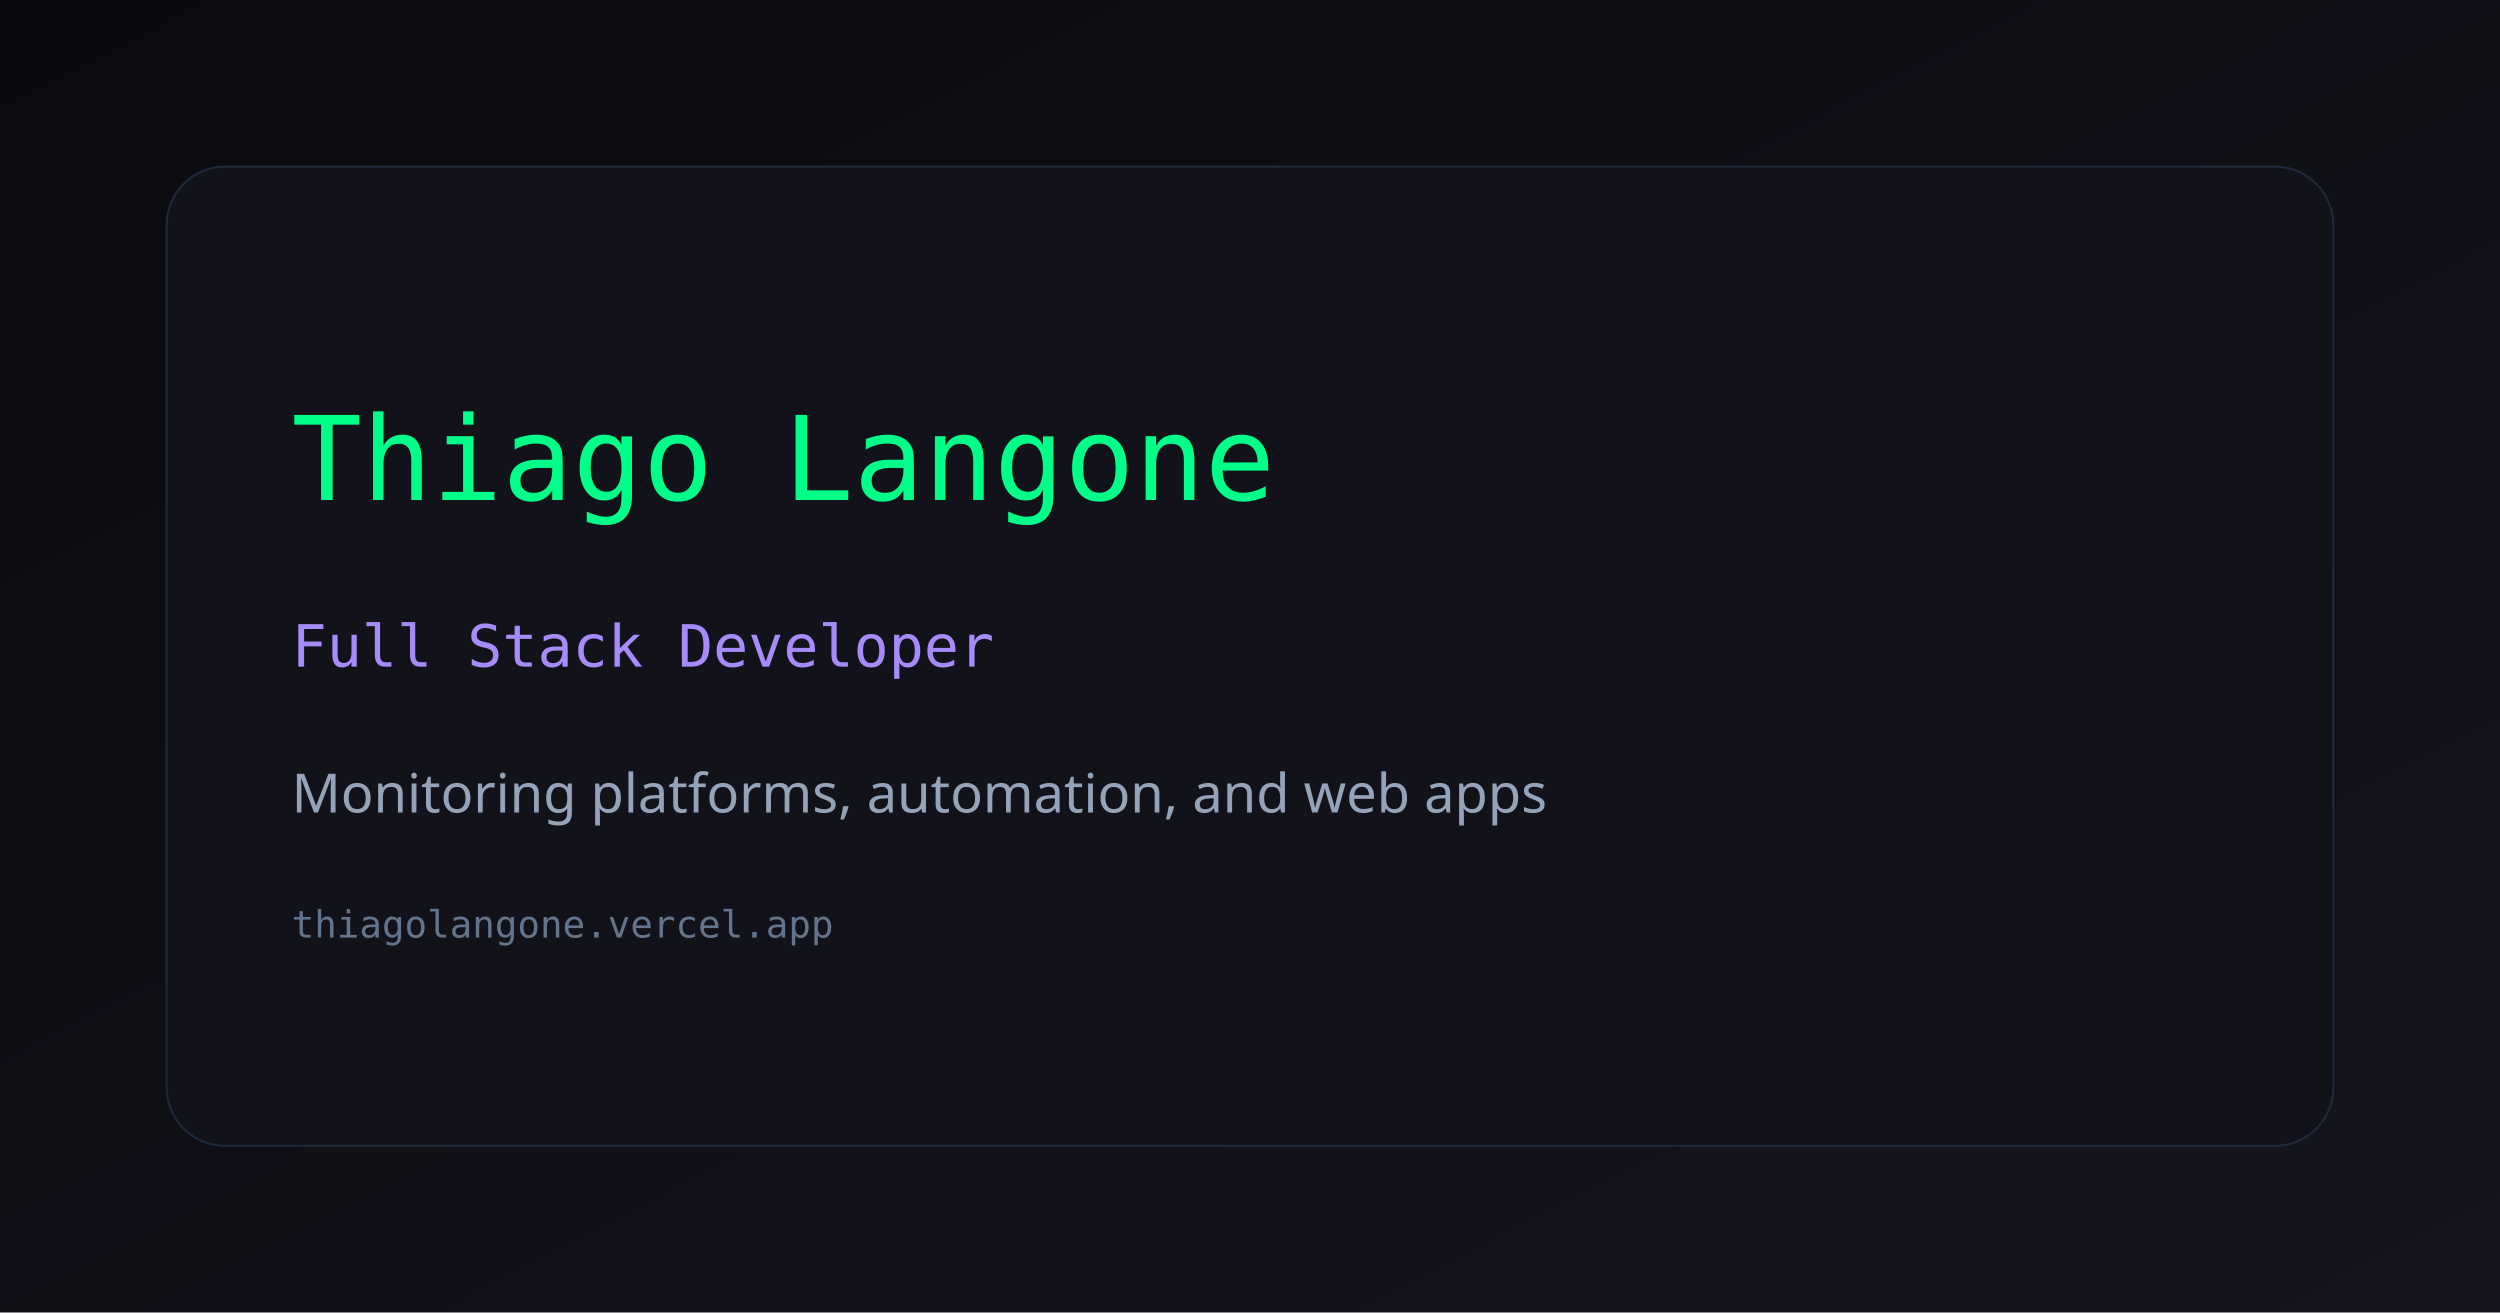
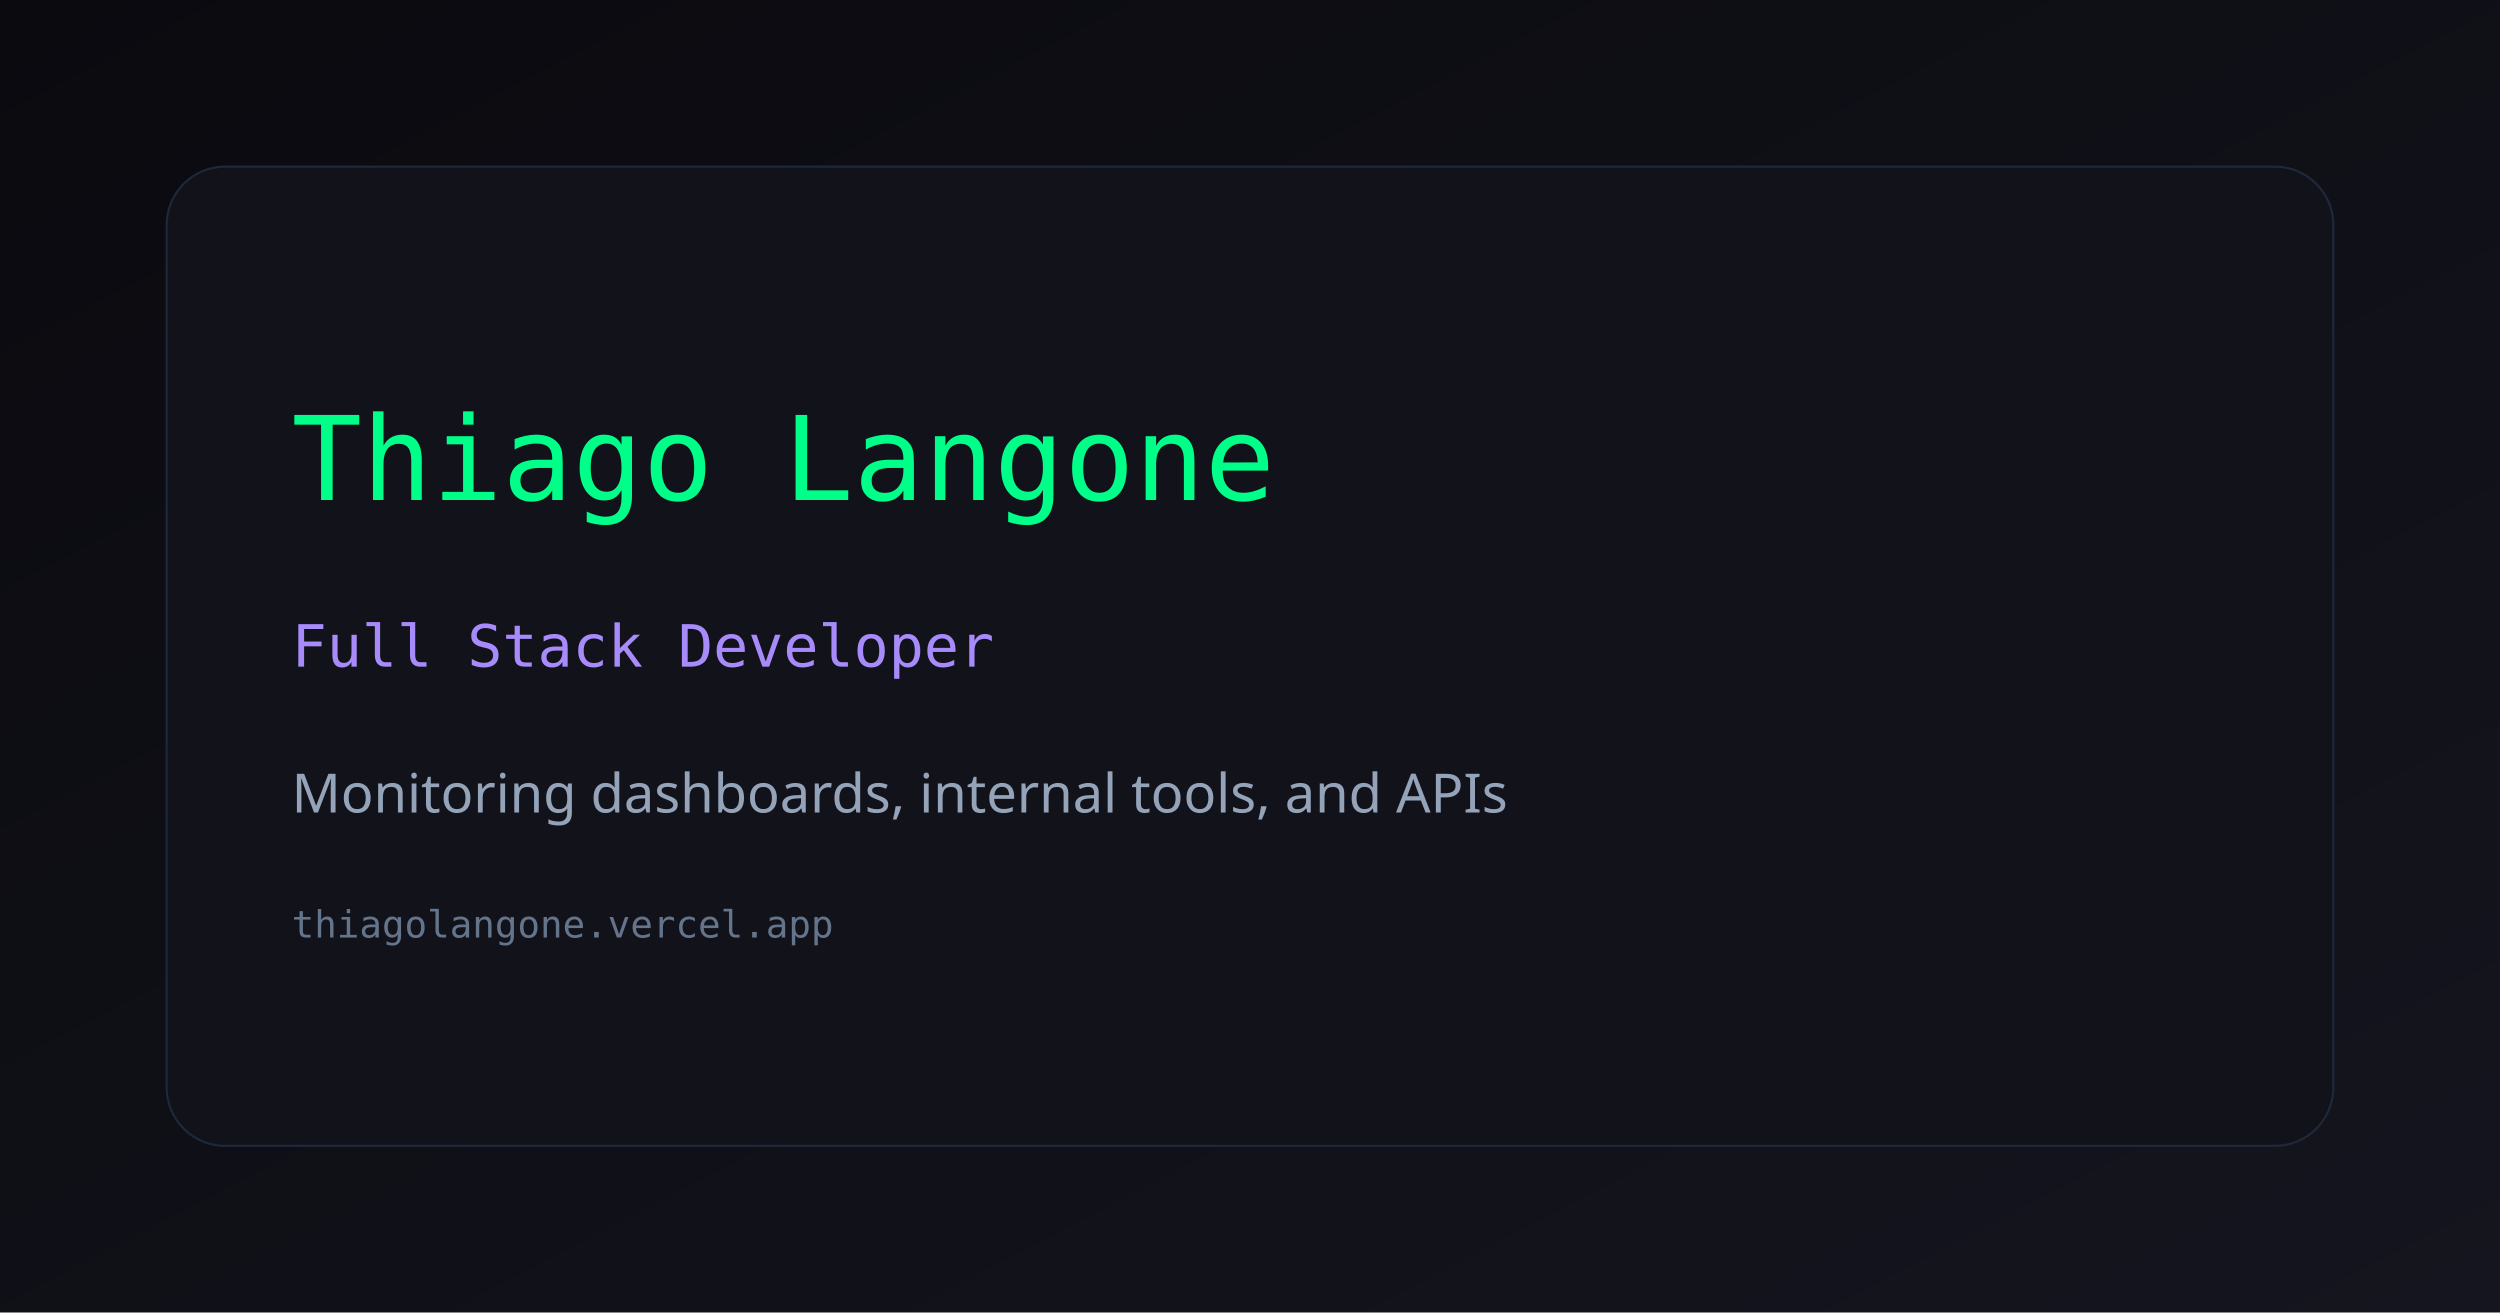
<svg xmlns="http://www.w3.org/2000/svg" width="1200" height="630" viewBox="0 0 1200 630" role="img" aria-label="Thiago Langone portfolio">
  <defs>
    <linearGradient id="bg" x1="0" y1="0" x2="1" y2="1">
      <stop offset="0" stop-color="#0a0a0f" />
      <stop offset="1" stop-color="#15151f" />
    </linearGradient>
  </defs>
  <rect width="1200" height="630" fill="url(#bg)" />
  <rect x="80" y="80" width="1040" height="470" rx="28" fill="#12121b" stroke="#1e293b" />
  <text x="140" y="240" fill="#00ff88" font-family="JetBrains Mono, monospace" font-size="56">Thiago Langone</text>
  <text x="140" y="320" fill="#a78bfa" font-family="JetBrains Mono, monospace" font-size="28">Full Stack Developer</text>
-   <text x="140" y="390" fill="#94a3b8" font-family="Rajdhani, system-ui, sans-serif" font-size="26">Monitoring platforms, automation, and web apps</text>
+   <text x="140" y="390" fill="#94a3b8" font-family="Space Grotesk, system-ui, sans-serif" font-size="26">Monitoring dashboards, internal tools, and APIs</text>
  <text x="140" y="450" fill="#64748b" font-family="JetBrains Mono, monospace" font-size="18">thiagolangone.vercel.app</text>
</svg>
